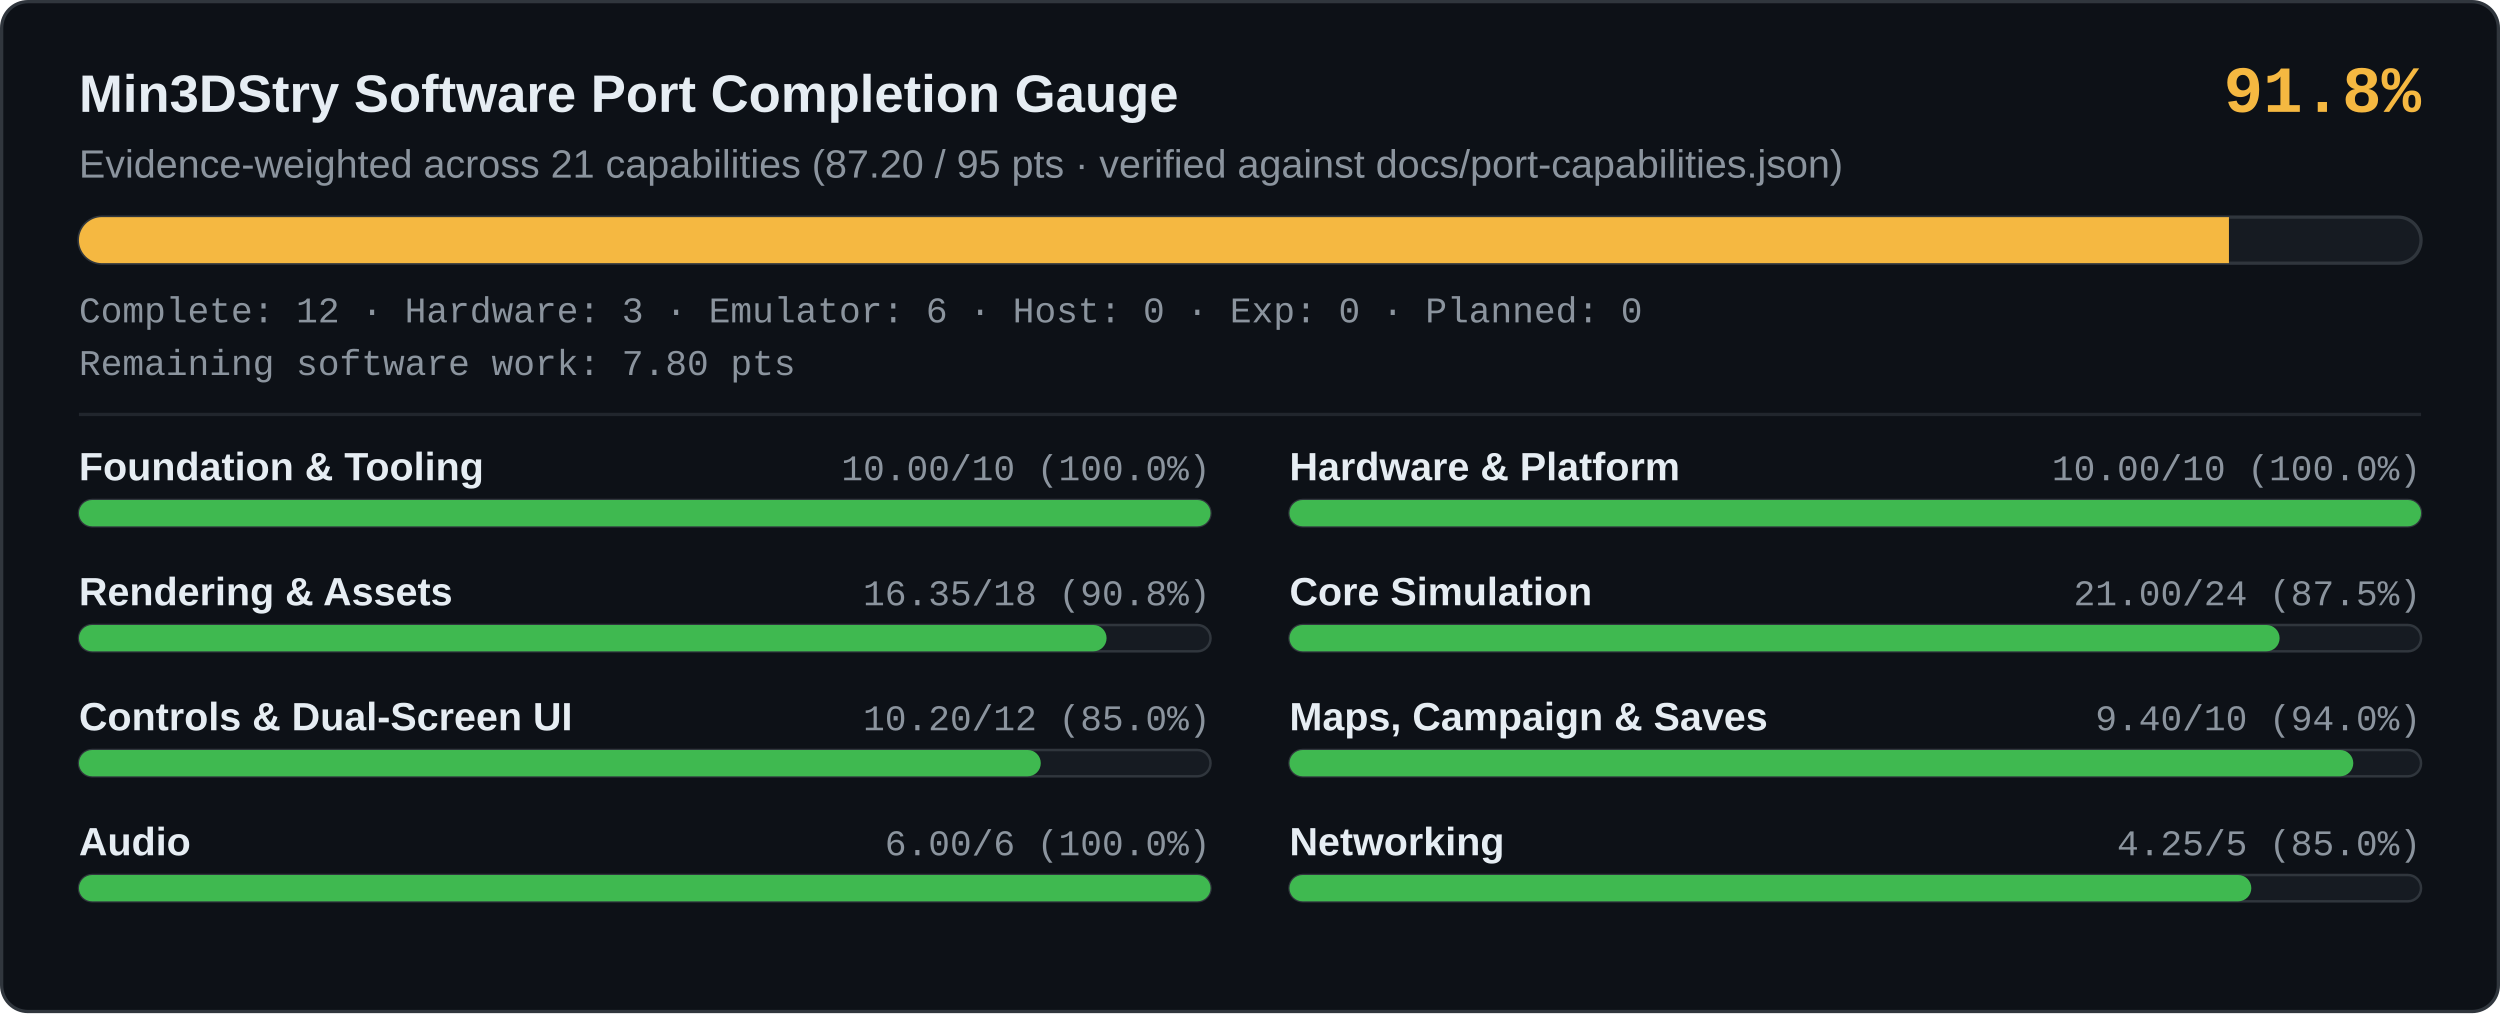
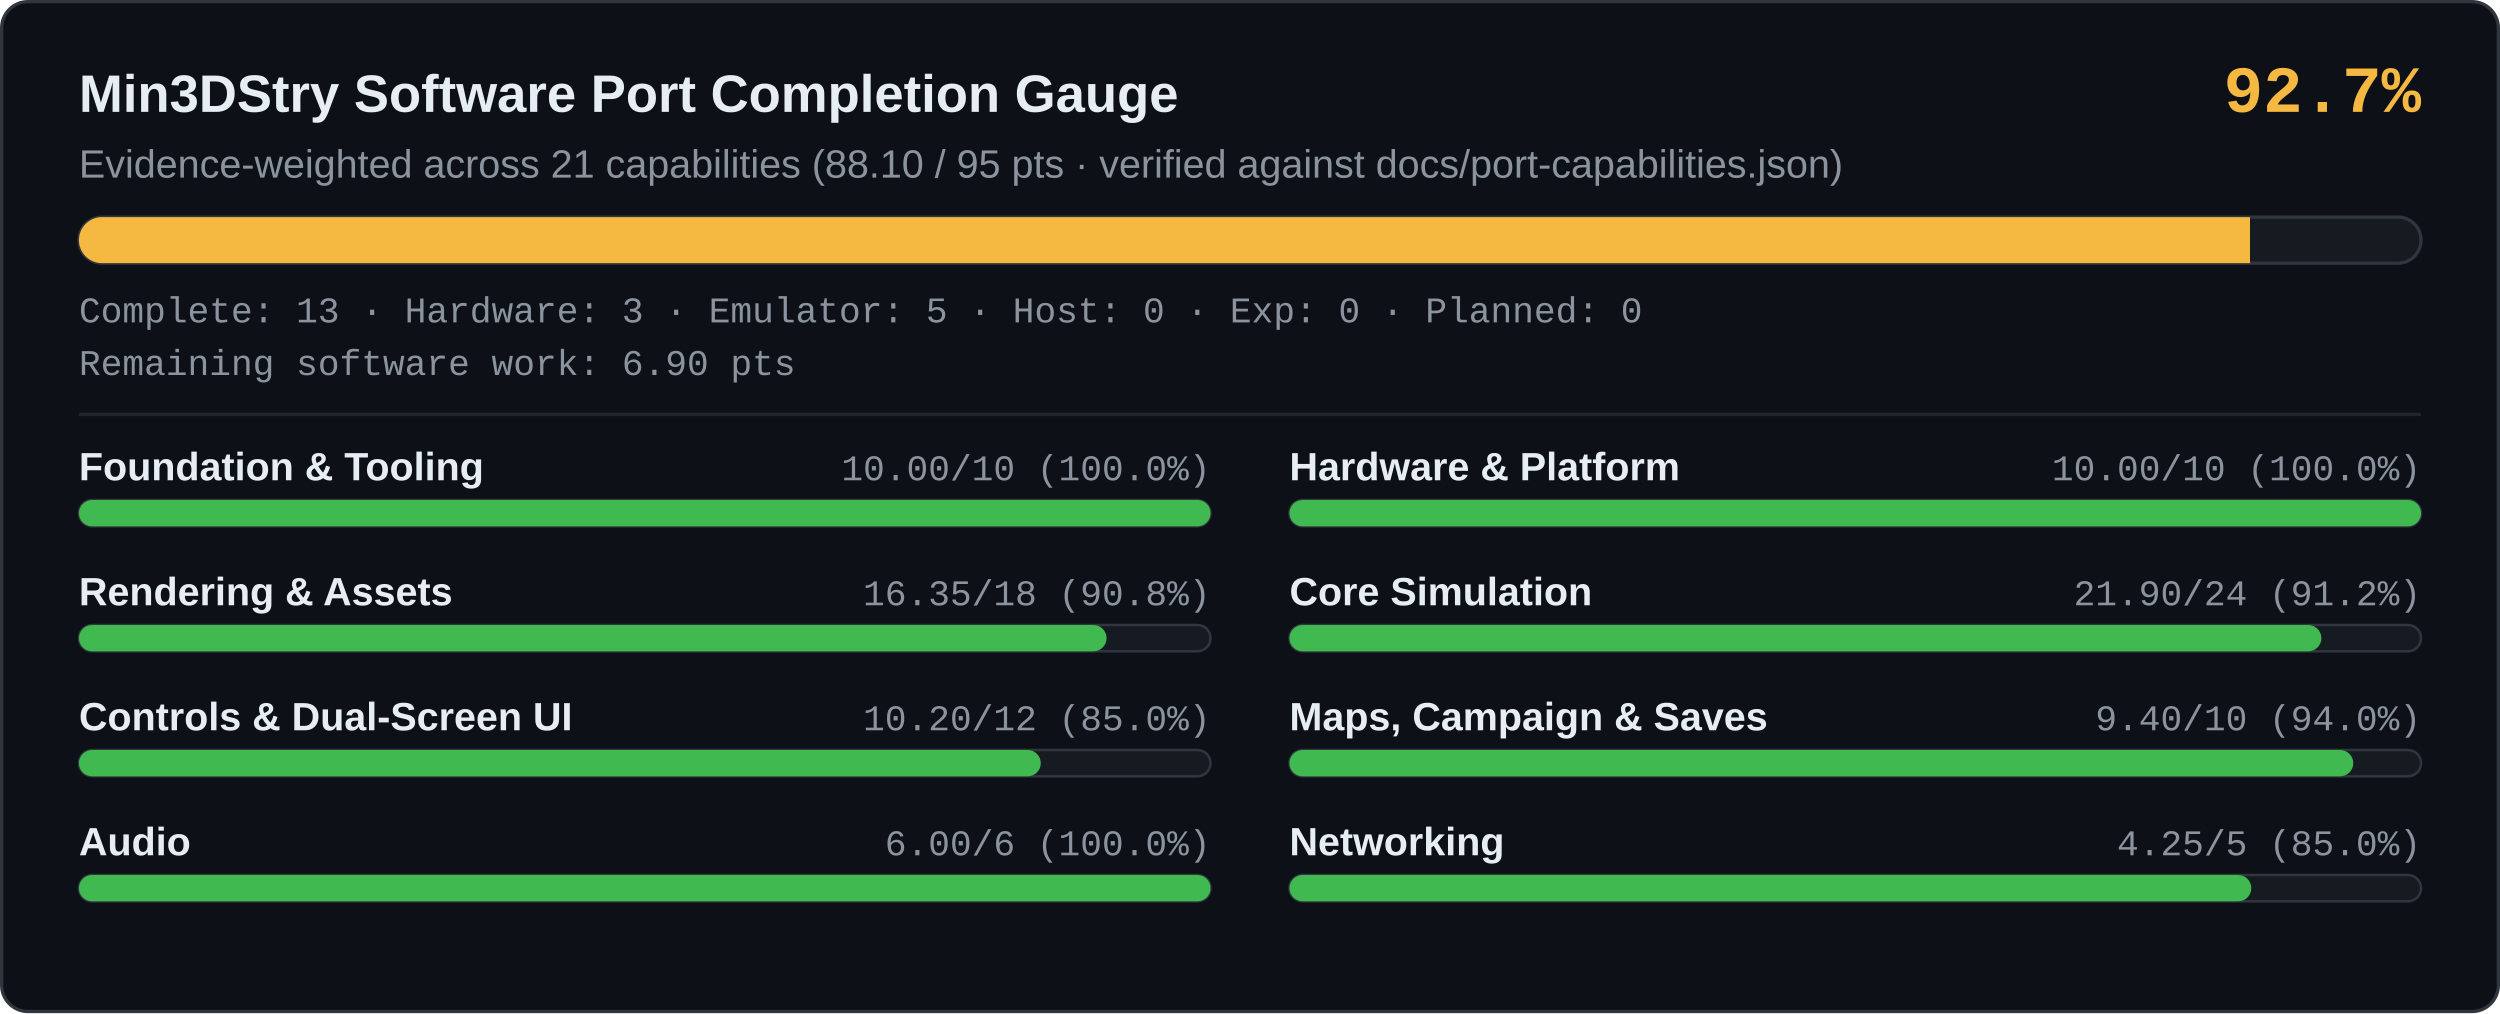
- <svg xmlns="http://www.w3.org/2000/svg" width="760" height="308" viewBox="0 0 760 308" role="img" aria-label="Min3DStry Port Completion 91.8%">
+ <svg xmlns="http://www.w3.org/2000/svg" width="760" height="308" viewBox="0 0 760 308" role="img" aria-label="Min3DStry Port Completion 92.7%">
  <defs>
    <clipPath id="barClip">
      <rect x="24" y="66" width="712" height="14" rx="7" />
    </clipPath>
  </defs>
  <rect x="0.5" y="0.5" width="759" height="307" rx="8" fill="#0d1117" stroke="#30363d" />
  <text x="24" y="34" fill="#e6edf3" font-family="Segoe UI, Ubuntu, Arial, sans-serif" font-size="16" font-weight="700">Min3DStry Software Port Completion Gauge</text>
-   <text x="736" y="34" text-anchor="end" fill="#f5b841" font-family="Consolas, Liberation Mono, monospace" font-size="20" font-weight="700">91.8%</text>
-   <text x="24" y="54" fill="#8b949e" font-family="Segoe UI, Ubuntu, Arial, sans-serif" font-size="12">Evidence-weighted across 21 capabilities (87.20 / 95 pts · verified against docs/port-capabilities.json)</text>
+   <text x="736" y="34" text-anchor="end" fill="#f5b841" font-family="Consolas, Liberation Mono, monospace" font-size="20" font-weight="700">92.7%</text>
+   <text x="24" y="54" fill="#8b949e" font-family="Segoe UI, Ubuntu, Arial, sans-serif" font-size="12">Evidence-weighted across 21 capabilities (88.10 / 95 pts · verified against docs/port-capabilities.json)</text>
  <rect x="24" y="66" width="712" height="14" rx="7" fill="#161b22" stroke="#30363d" />
  <g clip-path="url(#barClip)">
-     <rect x="24" y="66" width="653.6" height="14" fill="#f5b841" />
+     <rect x="24" y="66" width="660.0" height="14" fill="#f5b841" />
  </g>
-   <text x="24" y="98" fill="#8b949e" font-family="Consolas, Liberation Mono, monospace" font-size="11">Complete: 12  ·  Hardware: 3  ·  Emulator: 6  ·  Host: 0  ·  Exp: 0  ·  Planned: 0</text>
-   <text x="24" y="114" fill="#8b949e" font-family="Consolas, Liberation Mono, monospace" font-size="11">Remaining software work: 7.80 pts</text>
+   <text x="24" y="98" fill="#8b949e" font-family="Consolas, Liberation Mono, monospace" font-size="11">Complete: 13  ·  Hardware: 3  ·  Emulator: 5  ·  Host: 0  ·  Exp: 0  ·  Planned: 0</text>
+   <text x="24" y="114" fill="#8b949e" font-family="Consolas, Liberation Mono, monospace" font-size="11">Remaining software work: 6.90 pts</text>
  <line x1="24" y1="126" x2="736" y2="126" stroke="#21262d" stroke-width="1" />
  <text x="24" y="146" fill="#e6edf3" font-family="Segoe UI, Ubuntu, Arial, sans-serif" font-size="12" font-weight="600">Foundation &amp; Tooling</text>
  <text x="368" y="146" text-anchor="end" fill="#8b949e" font-family="Consolas, Liberation Mono, monospace" font-size="11">10.00/10 (100.0%)</text>
  <rect x="24" y="152" width="344" height="8" rx="4" fill="#161b22" stroke="#30363d" stroke-width="0.75" />
  <rect x="24" y="152" width="344.0" height="8" rx="4" fill="#3fb950" />
  <text x="392" y="146" fill="#e6edf3" font-family="Segoe UI, Ubuntu, Arial, sans-serif" font-size="12" font-weight="600">Hardware &amp; Platform</text>
  <text x="736" y="146" text-anchor="end" fill="#8b949e" font-family="Consolas, Liberation Mono, monospace" font-size="11">10.00/10 (100.0%)</text>
  <rect x="392" y="152" width="344" height="8" rx="4" fill="#161b22" stroke="#30363d" stroke-width="0.75" />
  <rect x="392" y="152" width="344.0" height="8" rx="4" fill="#3fb950" />
  <text x="24" y="184" fill="#e6edf3" font-family="Segoe UI, Ubuntu, Arial, sans-serif" font-size="12" font-weight="600">Rendering &amp; Assets</text>
  <text x="368" y="184" text-anchor="end" fill="#8b949e" font-family="Consolas, Liberation Mono, monospace" font-size="11">16.35/18 (90.8%)</text>
  <rect x="24" y="190" width="344" height="8" rx="4" fill="#161b22" stroke="#30363d" stroke-width="0.75" />
  <rect x="24" y="190" width="312.4" height="8" rx="4" fill="#3fb950" />
  <text x="392" y="184" fill="#e6edf3" font-family="Segoe UI, Ubuntu, Arial, sans-serif" font-size="12" font-weight="600">Core Simulation</text>
-   <text x="736" y="184" text-anchor="end" fill="#8b949e" font-family="Consolas, Liberation Mono, monospace" font-size="11">21.00/24 (87.5%)</text>
+   <text x="736" y="184" text-anchor="end" fill="#8b949e" font-family="Consolas, Liberation Mono, monospace" font-size="11">21.90/24 (91.2%)</text>
  <rect x="392" y="190" width="344" height="8" rx="4" fill="#161b22" stroke="#30363d" stroke-width="0.75" />
-   <rect x="392" y="190" width="301.0" height="8" rx="4" fill="#3fb950" />
+   <rect x="392" y="190" width="313.7" height="8" rx="4" fill="#3fb950" />
  <text x="24" y="222" fill="#e6edf3" font-family="Segoe UI, Ubuntu, Arial, sans-serif" font-size="12" font-weight="600">Controls &amp; Dual-Screen UI</text>
  <text x="368" y="222" text-anchor="end" fill="#8b949e" font-family="Consolas, Liberation Mono, monospace" font-size="11">10.20/12 (85.0%)</text>
  <rect x="24" y="228" width="344" height="8" rx="4" fill="#161b22" stroke="#30363d" stroke-width="0.75" />
  <rect x="24" y="228" width="292.4" height="8" rx="4" fill="#3fb950" />
  <text x="392" y="222" fill="#e6edf3" font-family="Segoe UI, Ubuntu, Arial, sans-serif" font-size="12" font-weight="600">Maps, Campaign &amp; Saves</text>
  <text x="736" y="222" text-anchor="end" fill="#8b949e" font-family="Consolas, Liberation Mono, monospace" font-size="11">9.40/10 (94.0%)</text>
  <rect x="392" y="228" width="344" height="8" rx="4" fill="#161b22" stroke="#30363d" stroke-width="0.75" />
  <rect x="392" y="228" width="323.4" height="8" rx="4" fill="#3fb950" />
  <text x="24" y="260" fill="#e6edf3" font-family="Segoe UI, Ubuntu, Arial, sans-serif" font-size="12" font-weight="600">Audio</text>
  <text x="368" y="260" text-anchor="end" fill="#8b949e" font-family="Consolas, Liberation Mono, monospace" font-size="11">6.00/6 (100.0%)</text>
  <rect x="24" y="266" width="344" height="8" rx="4" fill="#161b22" stroke="#30363d" stroke-width="0.75" />
  <rect x="24" y="266" width="344.0" height="8" rx="4" fill="#3fb950" />
  <text x="392" y="260" fill="#e6edf3" font-family="Segoe UI, Ubuntu, Arial, sans-serif" font-size="12" font-weight="600">Networking</text>
  <text x="736" y="260" text-anchor="end" fill="#8b949e" font-family="Consolas, Liberation Mono, monospace" font-size="11">4.25/5 (85.0%)</text>
  <rect x="392" y="266" width="344" height="8" rx="4" fill="#161b22" stroke="#30363d" stroke-width="0.75" />
  <rect x="392" y="266" width="292.4" height="8" rx="4" fill="#3fb950" />
</svg>
